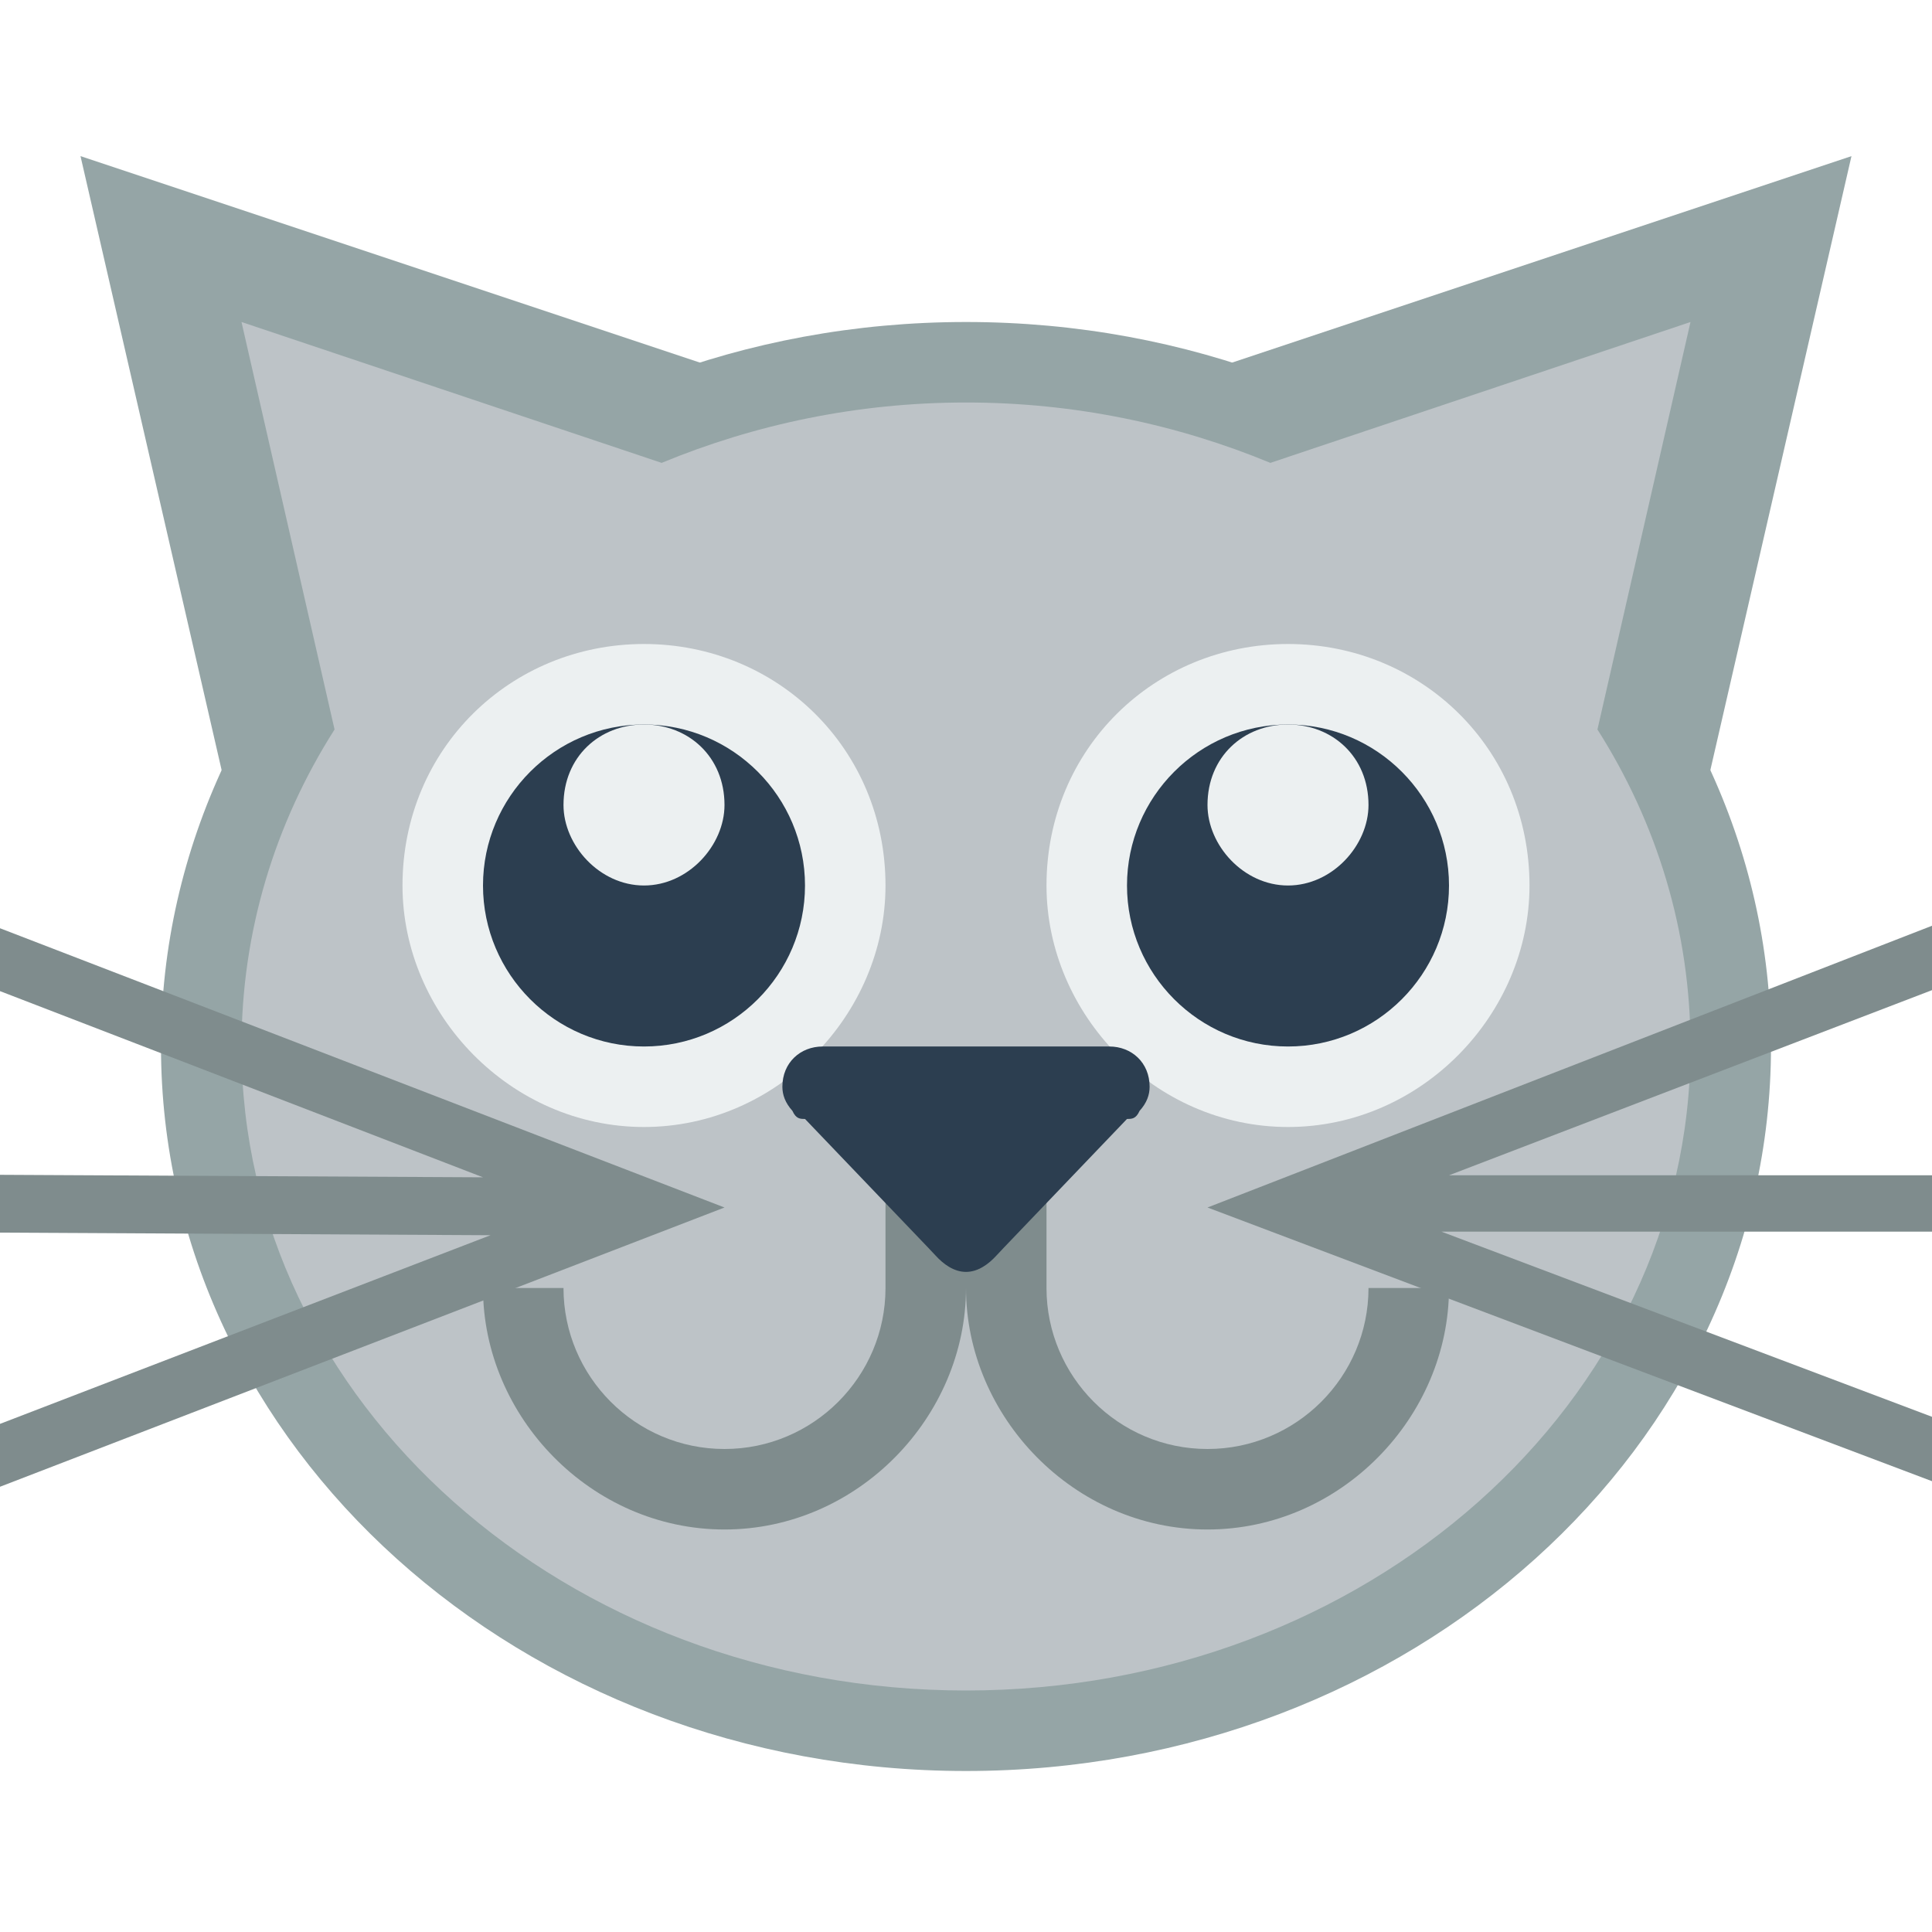
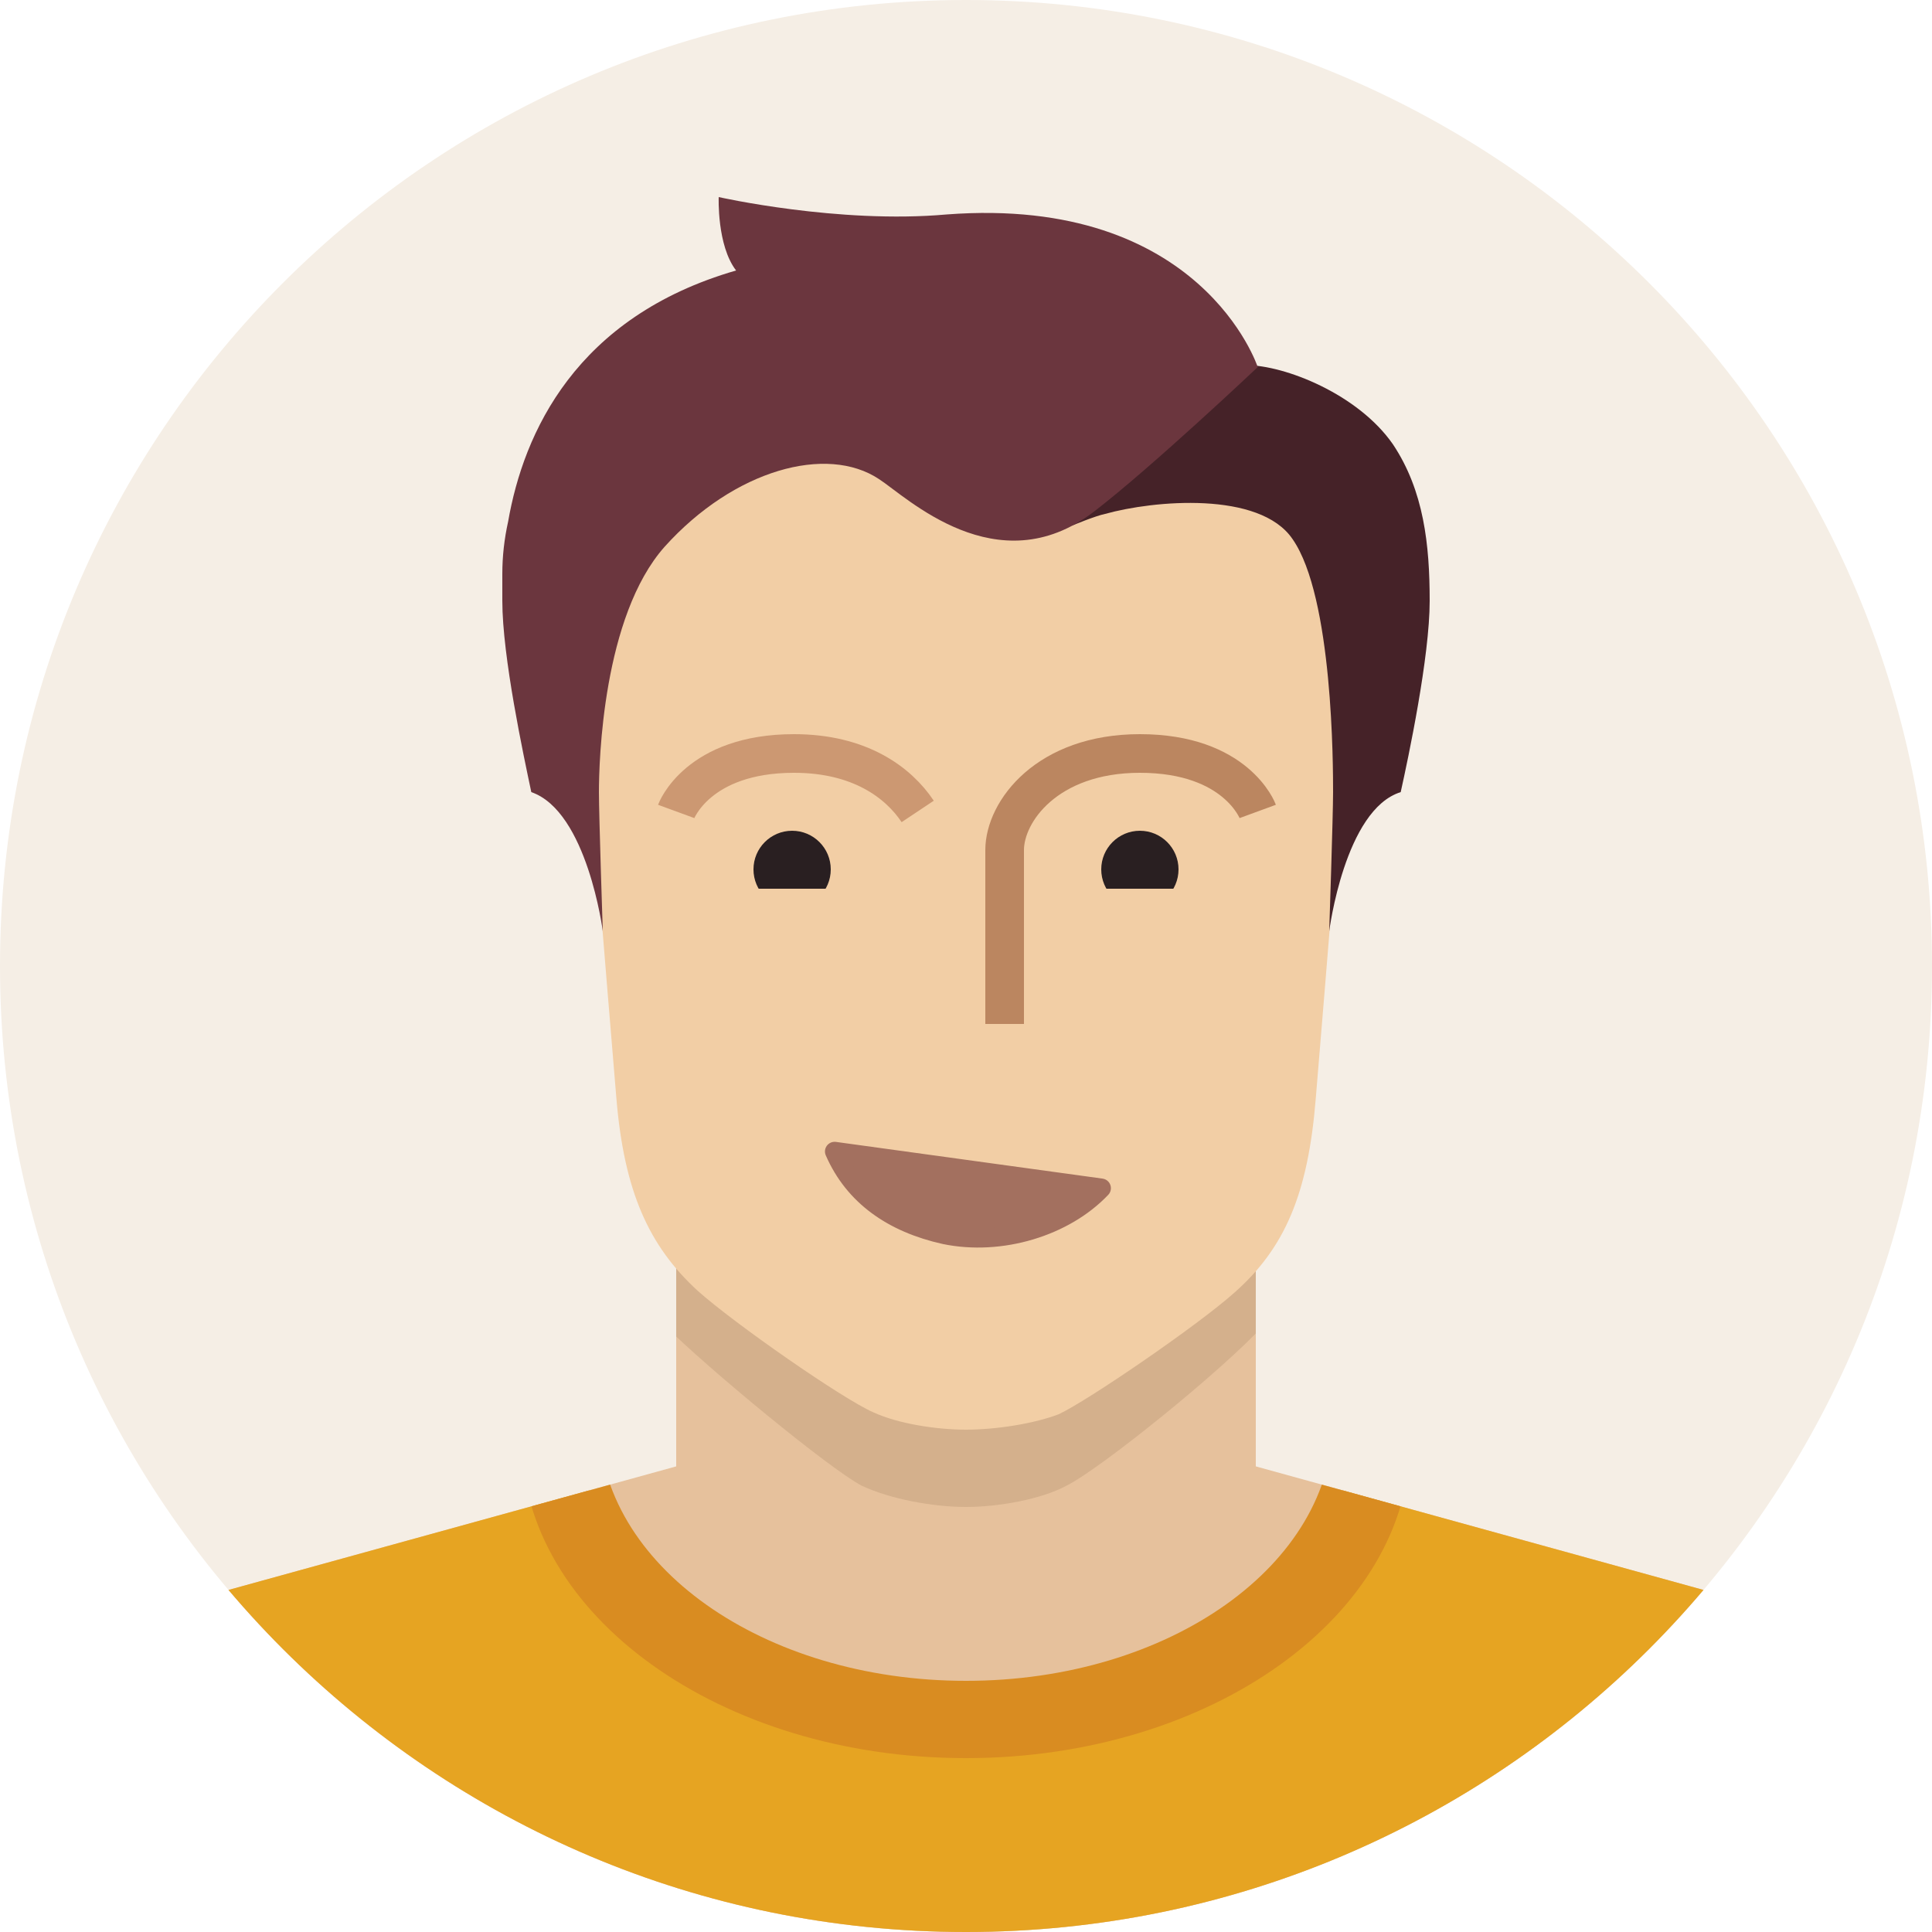
- <svg xmlns="http://www.w3.org/2000/svg" height="24" version="1.1" width="24">
-   <g transform="translate(0 -1028.4)">
-     <path d="m5 1038.4c0 1.6 1.343 3 3 3s3-1.4 3-3h-6z" fill="#ecf0f1" />
-     <g fill="#95a5a6">
-       <path d="m-22 26 21.758 13.438-22.516 12.124z" transform="matrix(-.34914 -.11287 -.10444 .40601 18.034 1017.3)" />
-       <path d="m-22 26 21.758 13.438-22.516 12.124z" transform="matrix(.34914 -.11287 .10444 .40601 5.9657 1017.3)" />
-       <path d="m22 13a10 9 0 1 1 -20 0 10 9 0 1 1 20 0z" transform="translate(0 1028.4)" />
+ <svg xmlns="http://www.w3.org/2000/svg" xmlns:xlink="http://www.w3.org/1999/xlink" enable-background="new -27 24 100 100" height="100px" id="male3" version="1.1" viewBox="-27 24 100 100" width="100px" xml:space="preserve">
+   <g>
+     <g>
+       <circle cx="23" cy="74" fill="#F5EEE5" r="50" />
+       <g>
+         <defs>
+           <circle cx="23" cy="74" id="SVGID_1_" r="50" />
+         </defs>
+         <clipPath id="SVGID_2_">
+           <use overflow="visible" xlink:href="#SVGID_1_" />
+         </clipPath>
+         <path clip-path="url(#SVGID_2_)" d="M38,99.9l27.9,7.7c3.2,1.1,5.7,3.5,7.1,6.6v9.8H-27v-9.8      c1.3-3.1,3.9-5.5,7.1-6.6L8,99.9V85h30V99.9z" fill="#E6C19C" />
+         <g clip-path="url(#SVGID_2_)">
+           <defs>
+             <path d="M38,99.9l27.9,7.7c3.2,1.1,5.7,3.5,7.1,6.6v9.8H-27v-9.8c1.3-3.1,3.9-5.5,7.1-6.6L8,99.9V85h30V99.9z" id="SVGID_3_" />
+           </defs>
+           <clipPath id="SVGID_4_">
+             <use overflow="visible" xlink:href="#SVGID_3_" />
+           </clipPath>
+           <path clip-path="url(#SVGID_4_)" d="M-27,82H73v42H-27V82z M23,112c11,0,20-6.3,20-14s-9-14-20-14S3,90.3,3,98       S12,112,23,112z" fill="#E6A422" />
+           <path clip-path="url(#SVGID_4_)" d="M23,102c-1.7,0-3.9-0.4-5.4-1.1c-1.7-0.9-8-6.1-10.2-8.3       c-2.8-3-4.2-6.8-4.6-13.3c-0.4-6.5-2.1-29.7-2.1-35c0-7.5,5.7-19.2,22.1-19.2l0.1,0l0,0l0,0l0.1,0       c16.5,0.1,22.1,11.7,22.1,19.2c0,5.3-1.7,28.5-2.1,35c-0.4,6.5-1.8,10.2-4.6,13.3c-2.1,2.3-8.4,7.4-10.2,8.3       C26.9,101.6,24.7,102,23,102L23,102z" fill="#D4B08C" />
+           <path clip-path="url(#SVGID_4_)" d="M23,82C10.3,82,0,89.4,0,98.5S10.3,115,23,115s23-7.4,23-16.5       S35.7,82,23,82z M23,111c-10.5,0-19-6-19-13.5S12.5,84,23,84s19,6,19,13.5S33.5,111,23,111z" fill="#D98C21" />
+         </g>
+       </g>
+       <path d="M23,98c-1.5,0-3.5-0.3-4.8-0.9c-1.6-0.7-7.2-4.6-9.1-6.3c-2.5-2.3-3.8-5.1-4.2-10S3,58.5,3,54.5     C3,48.8,8.1,40,23,40l0,0l0,0l0,0l0,0C37.9,40,43,48.8,43,54.5c0,4-1.5,21.5-1.9,26.4s-1.6,7.7-4.2,10c-1.9,1.7-7.6,5.6-9.1,6.3     C26.5,97.7,24.5,98,23,98L23,98z" fill="#F2CEA5" />
+       <path d="M30,85.5c-1.9,2-5.2,3-8.1,2.4c-2.7-0.6-4.7-2-5.7-4.3L30,85.5z" fill="#A3705F" />
+       <path d="M30,85.5c-1.9,2-5.2,3-8.1,2.4     c-2.7-0.6-4.7-2-5.7-4.3L30,85.5z" fill="none" stroke="#A3705F" stroke-linecap="round" stroke-linejoin="round" />
+       <g>
+         <defs>
+           <rect height="5" id="SVGID_5_" width="31" x="7" y="65" />
+         </defs>
+         <clipPath id="SVGID_6_">
+           <use overflow="visible" xlink:href="#SVGID_5_" />
+         </clipPath>
+         <circle clip-path="url(#SVGID_6_)" cx="32" cy="69" fill="#291F21" r="2" />
+         <circle clip-path="url(#SVGID_6_)" cx="14" cy="69" fill="#291F21" r="2" />
+       </g>
+       <path d="M8,66c0,0,1.1-3,6.1-3c3.4,0,5.4,1.5,6.4,3" fill="none" stroke="#CC9872" stroke-width="2" />
+       <path d="M38.1,66c0,0-1.1-3-6.1-3c-4.8,0-7,3-7,5c0,1.9,0,9,0,9" fill="none" stroke="#BB8660" stroke-width="2" />
+       <path d="M41.8,72.2c0,0,0.8-6.3,3.7-7.2c0.4-1.8,1.5-7,1.5-9.9s-0.3-5.7-1.9-8.1c-1.8-2.6-5.6-4.1-7.6-4.1     c-2.3,1.4-7.7,4.6-9.4,6.5c-0.9,1,0.4,1.8,0.4,1.8s1.2-0.5,1.7-0.6c2.5-0.7,8-1.2,9.7,1.3C42,54.9,42,63.7,42,65     C42,66.2,41.8,72.2,41.8,72.2z" fill="#452228" />
+       <path d="M0.5,65c2.9,1,3.7,7.2,3.7,7.2S4,66.2,4,65c0-1.6,0.2-9.1,3.4-12.7c3.6-4,8.4-5.3,11.1-3.5     c1.4,0.9,6.1,5.5,11.1,1.7c3-2.3,8.5-7.5,8.5-7.5s-2.9-8.9-16.1-7.9c-5.6,0.5-11.8-0.9-11.8-0.9s-0.1,2.5,0.9,3.8     C2.8,40.4,0.1,46.4-0.7,51c-0.2,0.9-0.3,1.8-0.3,2.7c0,0.5,0,1,0,1.4C-1,58,0.1,63.1,0.5,65z" fill="#6B363E" />
    </g>
-     <path d="m3 4 1.156 5.062c-0.739 1.161-1.156 2.509-1.156 3.938 0 4.418 4.029 8 9 8 4.971 0 9-3.582 9-8 0-1.429-0.417-2.776-1.156-3.938l1.156-5.062-5.219 1.75c-1.152-0.476-2.426-0.75-3.781-0.75s-2.629 0.274-3.781 0.75l-5.219-1.75z" fill="#bdc3c7" transform="translate(0 1028.4)" />
-     <g fill="#7f8c8d">
-       <path d="m11 1042.4v2c0 1.1-0.895 2-2 2-1.105 0-2-0.9-2-2h-1c0 1.6 1.343 3 3 3 1.657 0 3-1.4 3-3v-2h-1z" />
-       <path d="m13 1042.4v2c0 1.1 0.895 2 2 2s2-0.9 2-2h1c0 1.6-1.343 3-3 3s-3-1.4-3-3v-2h1z" />
-       <path d="m0 11.531v0.781l6 2.313-6-0.031v0.718l6.031 0.032h0.063l-6.094 2.344v0.781l9-3.469-9-3.469z" transform="translate(0 1028.4)" />
-       <path d="m24 1039.9v0.8l-6 2.3h6v0.7h-6.031-0.063l6.094 2.3v0.8l-9-3.4 9-3.5z" />
-     </g>
-     <path d="m8 1036.4c-1.657 0-3 1.3-3 3 0 1.6 1.343 3 3 3s3-1.4 3-3c0-1.7-1.343-3-3-3z" fill="#ecf0f1" />
-     <path d="m8 1037.4c-1.105 0-2 0.9-2 2s0.895 2 2 2 2-0.9 2-2-0.895-2-2-2z" fill="#2c3e50" />
-     <path d="m8 1037.4c-0.552 0-1 0.4-1 1 0 0.5 0.448 1 1 1s1-0.5 1-1c0-0.6-0.448-1-1-1z" fill="#ecf0f1" />
-     <path d="m16 1036.4c-1.657 0-3 1.3-3 3 0 1.6 1.343 3 3 3s3-1.4 3-3c0-1.7-1.343-3-3-3z" fill="#ecf0f1" />
-     <path d="m16 1037.4c-1.105 0-2 0.9-2 2s0.895 2 2 2 2-0.9 2-2-0.895-2-2-2z" fill="#2c3e50" />
-     <path d="m16 1037.4c-0.552 0-1 0.4-1 1 0 0.5 0.448 1 1 1s1-0.5 1-1c0-0.6-0.448-1-1-1z" fill="#ecf0f1" />
-     <path d="m10.219 1041.4c-0.276 0-0.5 0.2-0.5 0.5 0 0.1 0.035 0.2 0.125 0.3 0.045 0.1 0.096 0.1 0.156 0.1l1.531 1.6 0.094 0.1c0.092 0.1 0.222 0.2 0.375 0.2s0.283-0.1 0.375-0.2l0.094-0.1 1.531-1.6c0.06 0 0.111 0 0.156-0.1 0.091-0.1 0.125-0.2 0.125-0.3 0-0.3-0.224-0.5-0.5-0.5h-1.781-1.781z" fill="#2c3e50" />
  </g>
</svg>
